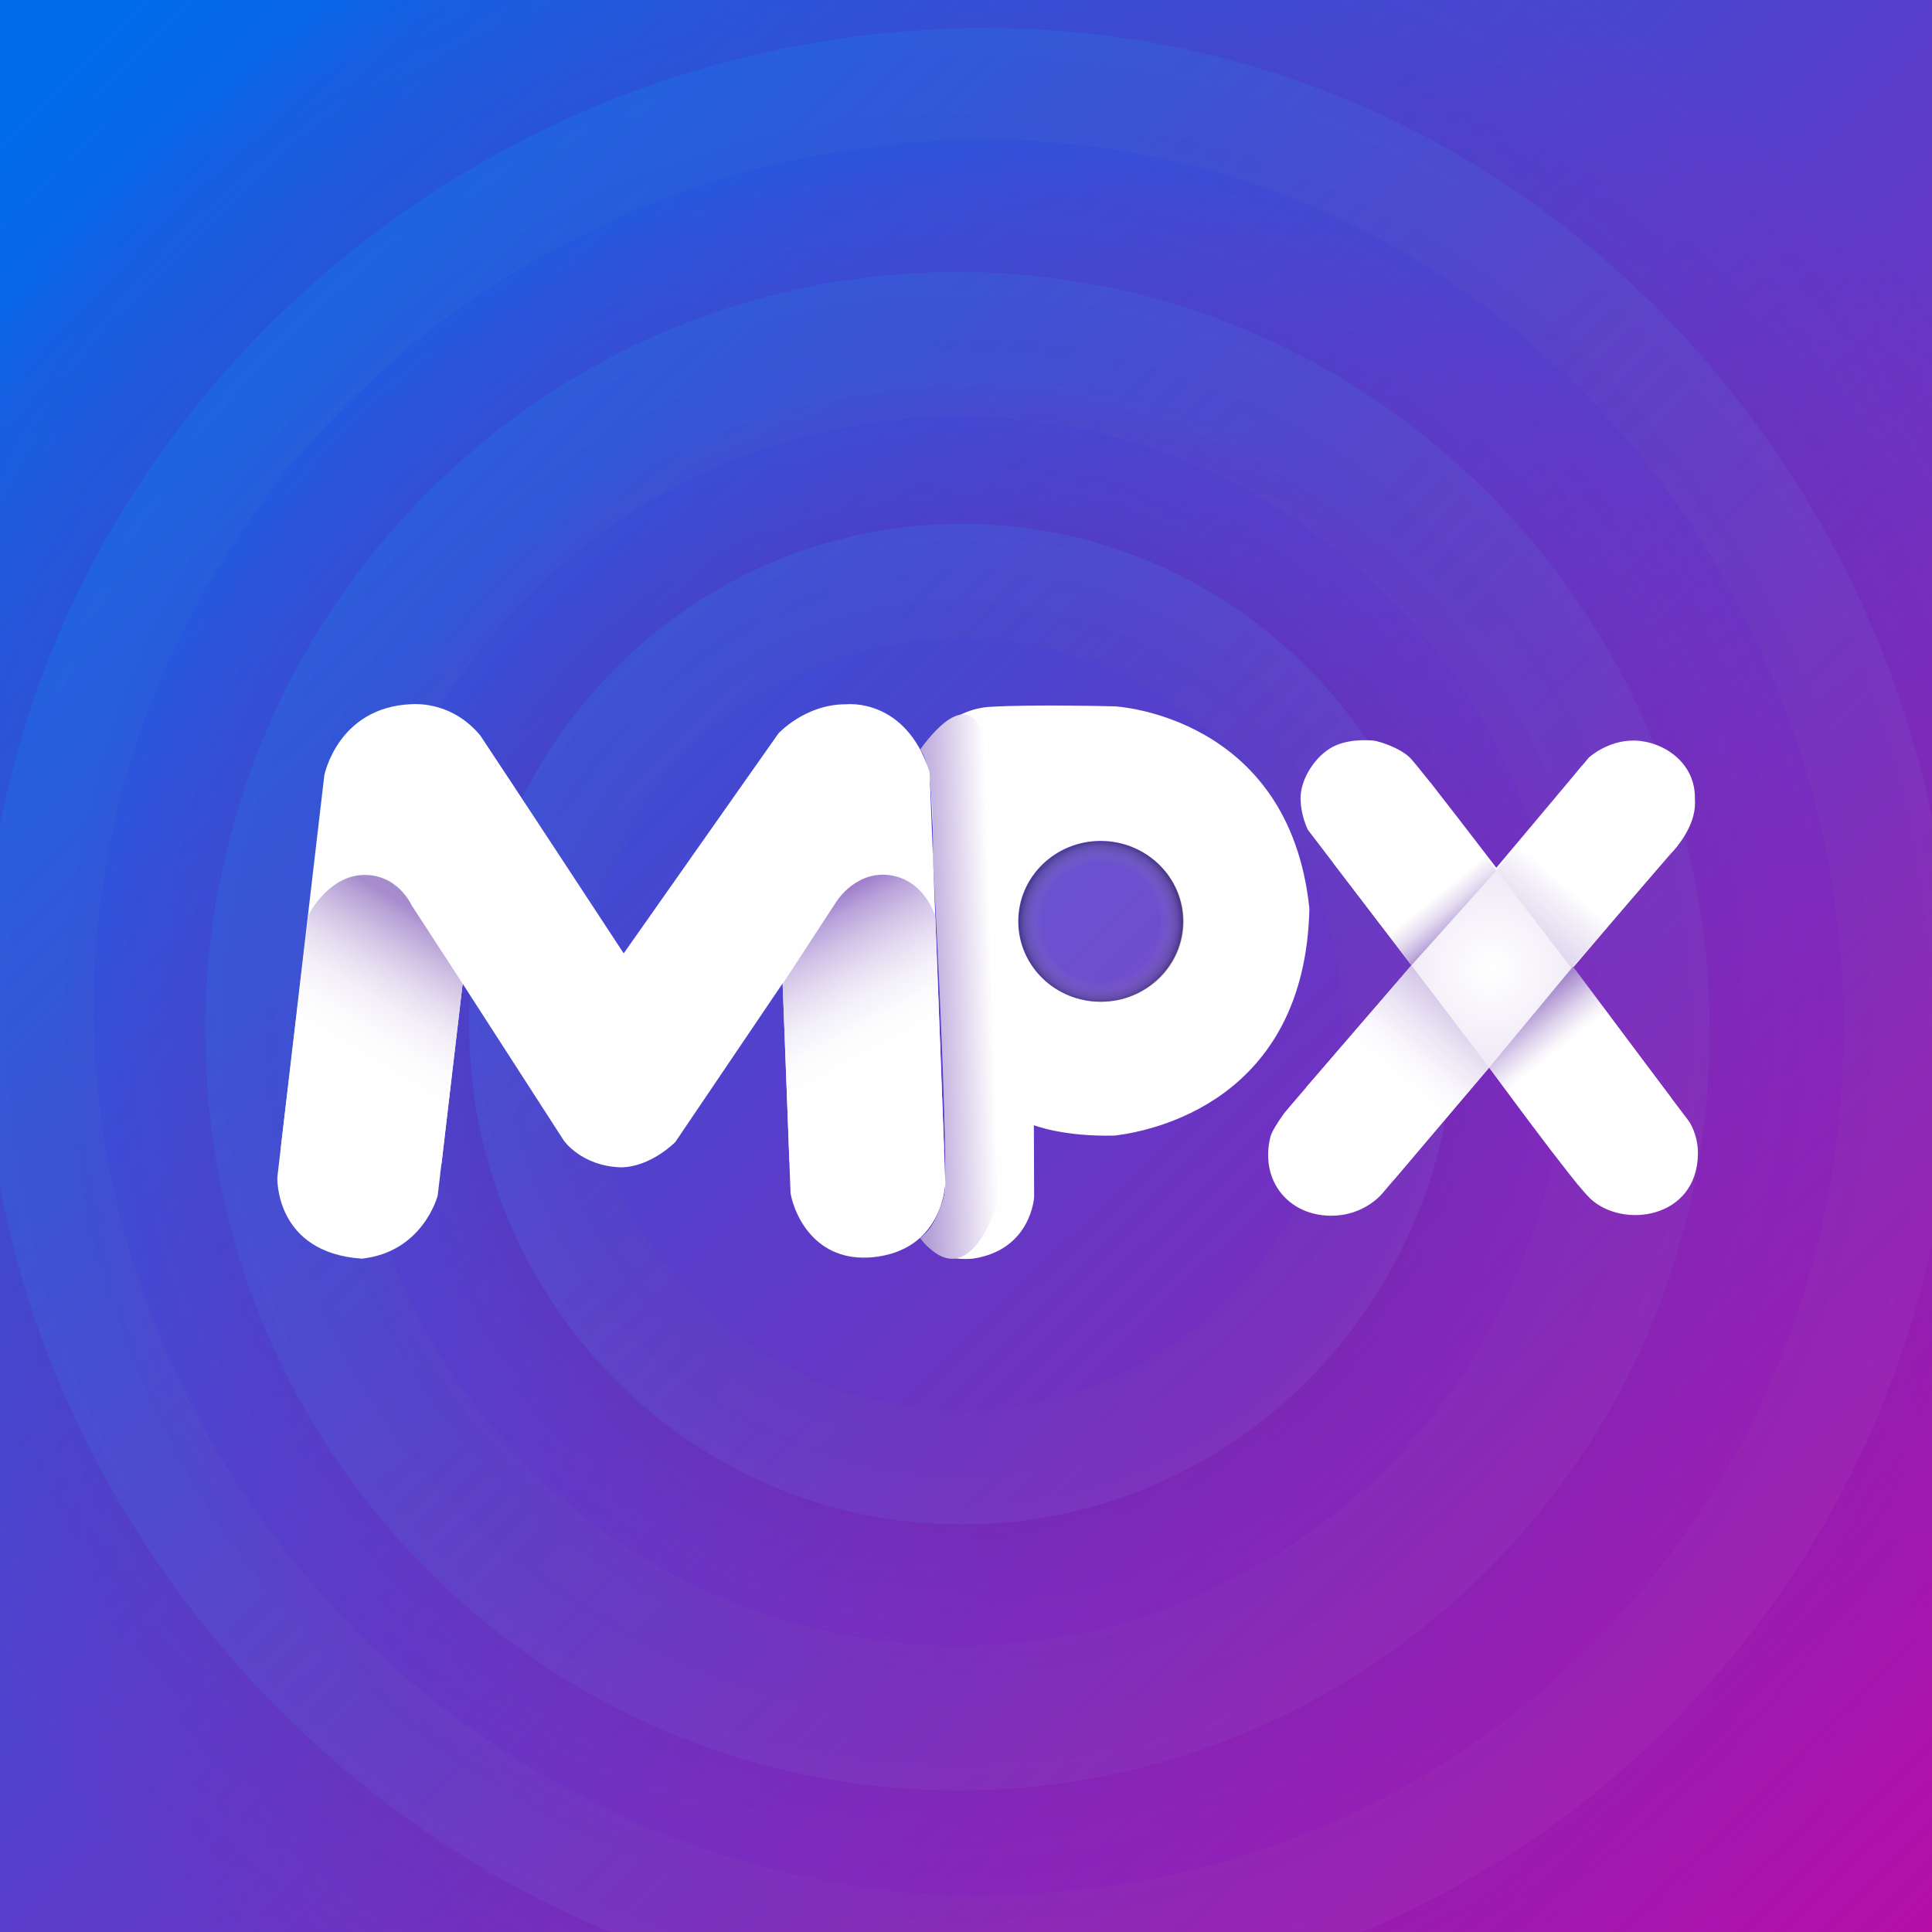
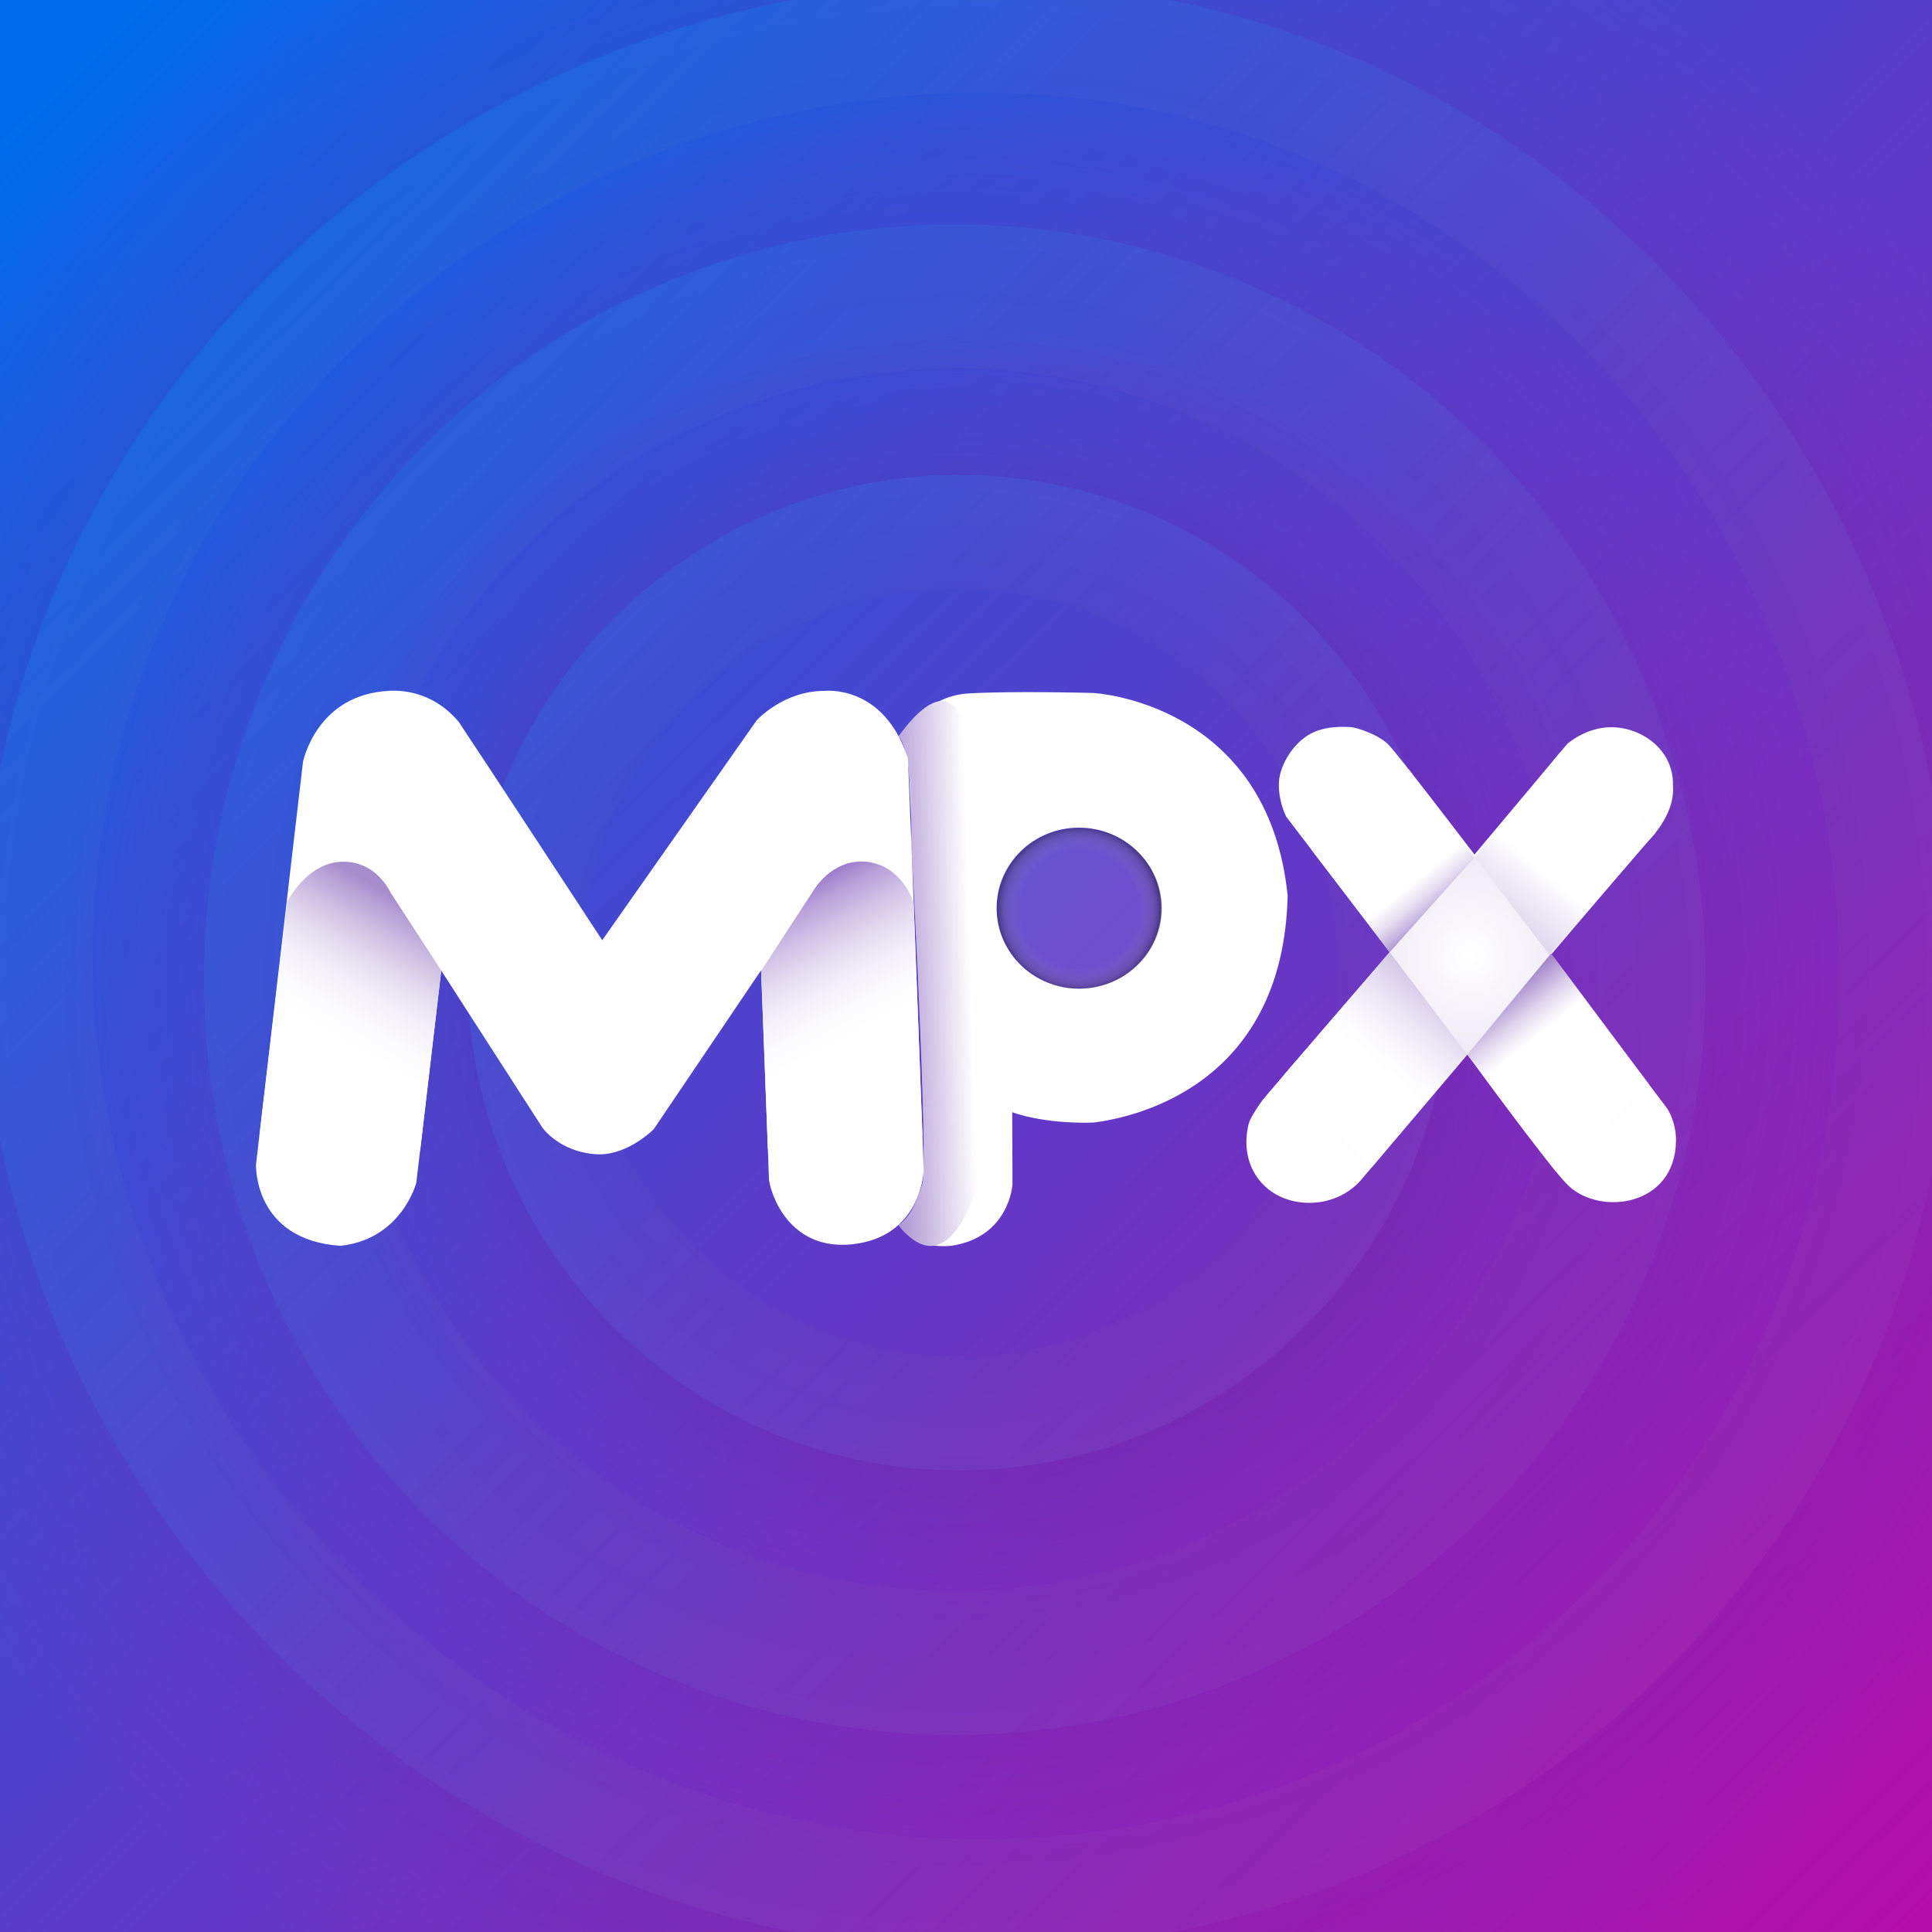
- <svg xmlns="http://www.w3.org/2000/svg" xmlns:xlink="http://www.w3.org/1999/xlink" id="icon" viewBox="0 0 1254 1254">
-   <defs>
+ <svg xmlns="http://www.w3.org/2000/svg" xmlns:xlink="http://www.w3.org/1999/xlink" width="400" height="400" viewBox="0 0 400 400" version="1.1" id="svg1" xml:space="preserve">
+   <defs id="defs1">
    <radialGradient id="radial-gradient" cx="788.07" cy="172.02" fx="788.07" fy="172.02" r="387.03" gradientUnits="userSpaceOnUse">
-       <stop offset="0" stop-color="#fff" />
-       <stop offset=".6" stop-color="#c5b1df" />
-       <stop offset="1" stop-color="#a282cc" />
+       <stop offset="0" stop-color="#fff" id="stop1" />
+       <stop offset=".6" stop-color="#c5b1df" id="stop2" />
+       <stop offset="1" stop-color="#a282cc" id="stop3" />
    </radialGradient>
    <linearGradient id="linear-gradient" x1="696.96" y1="278.51" x2="823.53" y2="127.12" gradientUnits="userSpaceOnUse">
-       <stop offset=".24" stop-color="#fff" />
-       <stop offset=".32" stop-color="#faf8fc" />
-       <stop offset=".42" stop-color="#ece6f5" />
-       <stop offset=".54" stop-color="#d5c9e8" />
-       <stop offset=".67" stop-color="#b5a1d8" />
-       <stop offset=".78" stop-color="#9578c7" />
+       <stop offset=".24" stop-color="#fff" id="stop4" />
+       <stop offset=".32" stop-color="#faf8fc" id="stop5" />
+       <stop offset=".42" stop-color="#ece6f5" id="stop6" />
+       <stop offset=".54" stop-color="#d5c9e8" id="stop7" />
+       <stop offset=".67" stop-color="#b5a1d8" id="stop8" />
+       <stop offset=".78" stop-color="#9578c7" id="stop9" />
    </linearGradient>
    <linearGradient id="linear-gradient-2" x1="886.58" y1="55.64" x2="696.71" y2="280.41" gradientUnits="userSpaceOnUse">
-       <stop offset=".27" stop-color="#fff" />
-       <stop offset=".31" stop-color="#f4f1f9" />
-       <stop offset=".52" stop-color="#c6b5e0" />
-       <stop offset=".68" stop-color="#a990d0" />
-       <stop offset=".76" stop-color="#9f82cb" />
+       <stop offset=".27" stop-color="#fff" id="stop10" />
+       <stop offset=".31" stop-color="#f4f1f9" id="stop11" />
+       <stop offset=".52" stop-color="#c6b5e0" id="stop12" />
+       <stop offset=".68" stop-color="#a990d0" id="stop13" />
+       <stop offset=".76" stop-color="#9f82cb" id="stop14" />
    </linearGradient>
    <linearGradient id="linear-gradient-3" x1="719.32" y1="81.81" x2="896.5" y2="301.17" gradientUnits="userSpaceOnUse">
-       <stop offset=".19" stop-color="#fff" />
-       <stop offset=".2" stop-color="#f8f6fb" />
-       <stop offset=".23" stop-color="#e5ddf1" />
-       <stop offset=".26" stop-color="#c7b6e1" />
-       <stop offset=".29" stop-color="#a386cd" />
+       <stop offset=".19" stop-color="#fff" id="stop15" />
+       <stop offset=".2" stop-color="#f8f6fb" id="stop16" />
+       <stop offset=".23" stop-color="#e5ddf1" id="stop17" />
+       <stop offset=".26" stop-color="#c7b6e1" id="stop18" />
+       <stop offset=".29" stop-color="#a386cd" id="stop19" />
    </linearGradient>
    <linearGradient id="linear-gradient-4" x1="858.32" y1="260.89" x2="750.58" y2="125.64" gradientUnits="userSpaceOnUse">
-       <stop offset=".26" stop-color="#fff" />
-       <stop offset=".29" stop-color="#f6f3fa" />
-       <stop offset=".35" stop-color="#dfd5ed" />
-       <stop offset=".42" stop-color="#bba4d8" />
-       <stop offset=".46" stop-color="#a688cd" />
+       <stop offset=".26" stop-color="#fff" id="stop20" />
+       <stop offset=".29" stop-color="#f6f3fa" id="stop21" />
+       <stop offset=".35" stop-color="#dfd5ed" id="stop22" />
+       <stop offset=".42" stop-color="#bba4d8" id="stop23" />
+       <stop offset=".46" stop-color="#a688cd" id="stop24" />
    </linearGradient>
-     <radialGradient id="radial-gradient-2" cx="540.04" cy="110.09" fx="540.04" fy="110.09" r="71.14" gradientTransform="translate(-5.62 31.53)" gradientUnits="userSpaceOnUse">
-       <stop offset=".54" stop-color="#fff" stop-opacity=".1" />
-       <stop offset=".69" stop-color="#787878" stop-opacity=".31" />
-       <stop offset=".78" stop-color="#000" stop-opacity=".5" />
+     <radialGradient id="radial-gradient-2" cx="540.04" cy="110.09" fx="540.04" fy="110.09" r="71.14" gradientTransform="translate(-5.62,31.53)" gradientUnits="userSpaceOnUse">
+       <stop offset=".54" stop-color="#fff" stop-opacity=".1" id="stop25" />
+       <stop offset=".69" stop-color="#787878" stop-opacity=".31" id="stop26" />
+       <stop offset=".78" stop-color="#000" stop-opacity=".5" id="stop27" />
    </radialGradient>
    <linearGradient id="linear-gradient-5" x1="473.71" y1="182.35" x2="377.84" y2="185.38" gradientUnits="userSpaceOnUse">
-       <stop offset=".1" stop-color="#fff" />
-       <stop offset=".43" stop-color="#cbbce3" />
-       <stop offset=".67" stop-color="#a990d0" />
-       <stop offset=".79" stop-color="#9d80ca" />
+       <stop offset=".1" stop-color="#fff" id="stop28" />
+       <stop offset=".43" stop-color="#cbbce3" id="stop29" />
+       <stop offset=".67" stop-color="#a990d0" id="stop30" />
+       <stop offset=".79" stop-color="#9d80ca" id="stop31" />
    </linearGradient>
    <linearGradient id="linear-gradient-6" x1="408.05" y1="269.22" x2="288" y2="46.67" gradientUnits="userSpaceOnUse">
-       <stop offset=".18" stop-color="#fff" />
-       <stop offset=".26" stop-color="#fcfbfd" />
-       <stop offset=".33" stop-color="#f3f0f9" />
-       <stop offset=".4" stop-color="#e5ddf1" />
-       <stop offset=".47" stop-color="#d2c3e7" />
-       <stop offset=".54" stop-color="#b9a1da" />
-       <stop offset=".59" stop-color="#9f7fcd" />
+       <stop offset=".18" stop-color="#fff" id="stop32" />
+       <stop offset=".26" stop-color="#fcfbfd" id="stop33" />
+       <stop offset=".33" stop-color="#f3f0f9" id="stop34" />
+       <stop offset=".4" stop-color="#e5ddf1" id="stop35" />
+       <stop offset=".47" stop-color="#d2c3e7" id="stop36" />
+       <stop offset=".54" stop-color="#b9a1da" id="stop37" />
+       <stop offset=".59" stop-color="#9f7fcd" id="stop38" />
    </linearGradient>
    <linearGradient id="linear-gradient-7" x1="31.23" y1="271.78" x2="144.1" y2="81.55" gradientUnits="userSpaceOnUse">
-       <stop offset=".21" stop-color="#fff" />
-       <stop offset=".3" stop-color="#fcfbfd" />
-       <stop offset=".39" stop-color="#f3f0f8" />
-       <stop offset=".47" stop-color="#e5ddf0" />
-       <stop offset=".55" stop-color="#d1c2e4" />
-       <stop offset=".63" stop-color="#b7a1d6" />
-       <stop offset=".67" stop-color="#a78ccd" />
+       <stop offset=".21" stop-color="#fff" id="stop39" />
+       <stop offset=".3" stop-color="#fcfbfd" id="stop40" />
+       <stop offset=".39" stop-color="#f3f0f8" id="stop41" />
+       <stop offset=".47" stop-color="#e5ddf0" id="stop42" />
+       <stop offset=".55" stop-color="#d1c2e4" id="stop43" />
+       <stop offset=".63" stop-color="#b7a1d6" id="stop44" />
+       <stop offset=".67" stop-color="#a78ccd" id="stop45" />
    </linearGradient>
-     <symbol id="MPX" viewBox="0 0 922.07 360.17">
-       <g id="MPX-2" data-name="MPX">
-         <g id="X">
-           <path id="Contour" d="M791.2,106.24l60.14-71.59s11.89-10.97,28.73-10.97c19.14,0,40.67,14.2,40.02,37.96,1.6,19.69-16.89,36.57-16.89,36.57l-62.35,73.02,75.36,99.5s6.01,8.48,5.86,21.14c-.5,42.42-49.08,48.91-69.98,28.98-11.79-11.24-65.52-84.95-65.52-84.95l-68.31,80.5s-11.59,15.95-34.87,15.68c-27.13-.31-45.85-22.75-38.78-51.33.92-3.22,4.11-8.49,8.78-15.04,1.99-2.74,82.75-96.16,82.75-96.16l-67.15-87.82s-4.69-8.78-4.83-20.48c-.14-11.7,8.3-25.65,18.85-32.32,10.55-6.67,24.77-5.49,28.24-5.26s17.49,4.72,23.95,11.18,55.98,71.38,55.98,71.38Z" fill="#fefefe" />
-           <polygon id="Center_Shadow" data-name="Center Shadow" points="736.16 169.56 791.25 108.13 839.98 171.48 786.58 235.9 736.16 169.56" fill="url(#radial-gradient)" />
-           <polygon id="Shadow_Bottom_Left" data-name="Shadow Bottom Left" points="736.16 169.56 786.58 235.9 724.27 309.33 667.62 249.02 736.16 169.56" fill="url(#linear-gradient)" />
-           <polygon id="Shadow_Top_RIght" data-name="Shadow Top RIght" points="791.25 108.13 839.98 171.48 908.99 91.81 846.74 40.13 791.25 108.13" fill="url(#linear-gradient-2)" />
-           <polygon id="Shadow_Top_Left" data-name="Shadow Top Left" points="736.16 169.56 791.25 108.13 748.49 51.01 685.25 102.98 736.16 169.56" fill="url(#linear-gradient-3)" />
-           <polygon id="Shadow_Bottom_Right" data-name="Shadow Bottom Right" points="840.97 170.33 786.58 235.9 844.22 311.96 904.75 255.6 840.97 170.33" fill="url(#linear-gradient-4)" />
-         </g>
-         <g id="P">
-           <path id="Contour-2" data-name="Contour" d="M543.72,1.48s-53.27-1.45-81.79.35c-27.91,1.97-44.26,27.69-44.26,27.69,3.48,3.69,6.05,16.87,6.05,16.87,0,0,12.87,246.73,9.49,270.89-4.01,21.81-15.64,29.19-15.64,29.19,0,0,8.15,15.78,34.01,13.47,37.86-5.73,39.64-39.98,39.64-39.98l-.17-46.63s19.19,7.62,52.5,6.74c24.69-2.96,123.49-22.72,126.34-147.23C656.99,7.27,543.72,1.48,543.72,1.48ZM534.38,193.2c-29.53,0-53.47-23.37-53.47-52.2s23.94-52.2,53.47-52.2,53.47,23.37,53.47,52.2-23.94,52.2-53.47,52.2Z" fill="#fefefe" />
-           <ellipse id="Internal_Shadow" data-name="Internal Shadow" cx="534.72" cy="141.2" rx="53.5" ry="52" fill="url(#radial-gradient-2)" />
-           <path id="M_Shadow" data-name="M Shadow" d="M425.4,98.39s2.28-56.23-8.16-68.88c4.13-5.42,36.2-51.53,44.95,5.13,1.08,56.78,6.65,284.69,6.65,284.69,0,0-18.24,69.2-51.7,27.14,0,0,8.74-2.36,16.45-29.9.81-58.44-8.19-218.18-8.19-218.18Z" fill="url(#linear-gradient-5)" />
-         </g>
-         <g id="M">
-           <path id="M-2" data-name="M" d="M0,307.25L30.5,46.26S39.12,2.25,86.74.07c4.6-.21,26.98-1.21,44.95,20.23,12.89,19.17,93.13,141.5,93.13,141.5L325.18,19.14S342.59-.04,369.26.13c0,0,38.6-4.56,54.09,44,2.24,50.96,10.25,266.55,10.25,266.55,0,0-.9,41.27-43.14,47.84-39.5,6.14-54.48-25.18-57.34-40.99-.42-13.48-5.14-136.27-5.14-136.27l-69.67,103.01s-16.07,16.41-35.54,16.41c-25.52-.91-36.85-17.42-36.85-17.42l-65.63-101.77-16.2,137.54s-9.37,36.59-49.23,40.93C-1.85,356.09,0,307.25,0,307.25Z" fill="#fdfefd" />
-           <path id="Shadow_right" data-name="Shadow right" d="M427.08,137.86s-7.09-25.18-31.9-27.07c-21.79-1.23-33.17,18.77-33.17,18.77l-34.02,52.07,4.39,115.45,100.4-8.12-5.71-151.1Z" fill="url(#linear-gradient-6)" />
-           <path id="Shadow_left" data-name="Shadow left" d="M20.19,136.96s12.1-24.36,34.17-25.98c23.53-1.53,32.82,19.63,32.82,19.63l33.11,50.87-13.71,116.89-104.36-9.82,17.98-151.58Z" fill="url(#linear-gradient-7)" />
-         </g>
-       </g>
-     </symbol>
    <radialGradient id="radial-gradient-3" cx="741.59" cy="752.64" fx="741.59" fy="752.64" r="309.88" gradientUnits="userSpaceOnUse">
-       <stop offset="0" stop-color="#000" stop-opacity="0" />
-       <stop offset="1" stop-color="#b3b3b3" stop-opacity=".05" />
+       <stop offset="0" stop-color="#000" stop-opacity="0" id="stop46" />
+       <stop offset="1" stop-color="#b3b3b3" stop-opacity=".05" id="stop47" />
    </radialGradient>
    <radialGradient id="radial-gradient-4" cx="741.59" cy="752.64" fx="741.59" fy="752.64" r="406.64" gradientUnits="userSpaceOnUse">
-       <stop offset="0" stop-color="#000" stop-opacity=".6" />
-       <stop offset=".95" stop-color="#971fb7" stop-opacity=".07" />
-       <stop offset="1" stop-color="#ab23cf" stop-opacity="0" />
+       <stop offset="0" stop-color="#000" stop-opacity=".6" id="stop48" />
+       <stop offset=".95" stop-color="#971fb7" stop-opacity=".07" id="stop49" />
+       <stop offset="1" stop-color="#ab23cf" stop-opacity="0" id="stop50" />
    </radialGradient>
    <radialGradient id="radial-gradient-5" cx="738.91" cy="757.04" fx="738.91" fy="757.04" r="471.65" gradientUnits="userSpaceOnUse">
-       <stop offset="0" stop-color="#000" stop-opacity="0" />
-       <stop offset="1" stop-color="#b3b3b3" stop-opacity=".05" />
+       <stop offset="0" stop-color="#000" stop-opacity="0" id="stop51" />
+       <stop offset="1" stop-color="#b3b3b3" stop-opacity=".05" id="stop52" />
    </radialGradient>
    <radialGradient id="radial-gradient-6" cx="738.91" cy="757.04" fx="738.91" fy="757.04" r="555.57" gradientUnits="userSpaceOnUse">
-       <stop offset="0" stop-color="#000" stop-opacity=".6" />
-       <stop offset=".95" stop-color="#971fb7" stop-opacity=".07" />
-       <stop offset="1" stop-color="#ab23cf" stop-opacity="0" />
+       <stop offset="0" stop-color="#000" stop-opacity=".6" id="stop53" />
+       <stop offset=".95" stop-color="#971fb7" stop-opacity=".07" id="stop54" />
+       <stop offset="1" stop-color="#ab23cf" stop-opacity="0" id="stop55" />
    </radialGradient>
-     <radialGradient id="radial-gradient-7" cx="745.89" cy="748.46" fx="745.89" fy="748.46" r="616.43" xlink:href="#radial-gradient-5" />
    <radialGradient id="radial-gradient-8" cx="745.89" cy="748.46" fx="745.89" fy="748.46" r="747.18" gradientUnits="userSpaceOnUse">
-       <stop offset="0" stop-color="#000" stop-opacity=".6" />
-       <stop offset=".95" stop-color="#971fb7" stop-opacity=".07" />
-       <stop offset="1" stop-color="#ab23cf" stop-opacity="0" />
+       <stop offset="0" stop-color="#000" stop-opacity=".6" id="stop56" />
+       <stop offset=".95" stop-color="#971fb7" stop-opacity=".07" id="stop57" />
+       <stop offset="1" stop-color="#ab23cf" stop-opacity="0" id="stop58" />
    </radialGradient>
-     <symbol id="Rings" viewBox="0 0 1491.77 1496.93">
-       <g>
-         <g id="Ring_1" data-name="Ring 1">
-           <path id="Inner" d="M741.59,440.35c-169.8,0-307.46,139.82-307.46,312.29s137.65,312.29,307.46,312.29,307.46-139.82,307.46-312.29-137.65-312.29-307.46-312.29ZM741.59,993.32c-130.87,0-236.96-107.76-236.96-240.68s106.09-240.68,236.96-240.68,236.96,107.76,236.96,240.68-106.09,240.68-236.96,240.68Z" fill="url(#radial-gradient-3)" />
-           <path id="Outer" d="M741.59,342.84c-222.82,0-403.45,183.47-403.45,409.79s180.63,409.79,403.45,409.79,403.45-183.47,403.45-409.79-180.63-409.79-403.45-409.79ZM741.59,1064.93c-169.8,0-307.46-139.82-307.46-312.29s137.65-312.29,307.46-312.29,307.46,139.82,307.46,312.29-137.65,312.29-307.46,312.29Z" fill="url(#radial-gradient-4)" />
-         </g>
-         <g id="Ring_2" data-name="Ring 2">
-           <path id="Inner-2" data-name="Inner" d="M738.91,283.2c-259.28,0-469.46,212.14-469.46,473.84s210.18,473.84,469.46,473.84,469.46-212.14,469.46-473.84-210.18-473.84-469.46-473.84ZM738.91,1140.58c-209.87,0-380-171.72-380-383.54s170.13-383.54,380-383.54,380,171.72,380,383.54-170.13,383.54-380,383.54Z" fill="url(#radial-gradient-5)" />
-           <path id="Outer-2" data-name="Outer" d="M738.91,198.9c-305.41,0-552.99,249.89-552.99,558.14s247.58,558.14,552.99,558.14,552.99-249.89,552.99-558.14S1044.31,198.9,738.91,198.9ZM738.91,1230.88c-259.28,0-469.46-212.14-469.46-473.84s210.18-473.84,469.46-473.84,469.46,212.14,469.46,473.84-210.18,473.84-469.46,473.84Z" fill="url(#radial-gradient-6)" />
-         </g>
-         <g id="Ring_3" data-name="Ring 3">
-           <path id="Inner-3" data-name="Inner" d="M756.99,130.97c-341.49,0-626.47,273.8-626.47,610.1s283.28,624.9,624.77,624.9,605.97-272.62,605.97-608.92S1098.48,130.97,756.99,130.97ZM754.22,1296.36c-302.99,0-554.34-256.07-554.34-554.46S452.74,200.57,755.74,200.57s536.16,257.11,536.16,555.5-234.67,540.28-537.67,540.28Z" fill="url(#radial-gradient-7)" />
-           <path id="Outer-3" data-name="Outer" d="M759.34,0C345.43,0,0,331.87,0,739.5s343.36,757.43,757.28,757.43,734.5-330.44,734.5-738.07S1173.26,0,759.34,0ZM755.28,1365.96c-341.49,0-624.77-288.6-624.77-624.9S415.5,130.97,756.99,130.97s604.27,289.78,604.27,626.07-264.49,608.92-605.97,608.92Z" fill="url(#radial-gradient-8)" />
-         </g>
-       </g>
-     </symbol>
    <clipPath id="clippath">
-       <rect width="1254" height="1254" fill="none" />
+       <rect width="1254" height="1254" fill="none" id="rect58" x="0" y="0" />
    </clipPath>
    <linearGradient id="linear-gradient-8" x1="48.19" y1="38.93" x2="1424.22" y2="1436.99" gradientUnits="userSpaceOnUse">
-       <stop offset="0" stop-color="#006bea" />
-       <stop offset="1" stop-color="#d0009e" />
+       <stop offset="0" stop-color="#006bea" id="stop59" />
+       <stop offset="1" stop-color="#d0009e" id="stop60" />
    </linearGradient>
+     <radialGradient xlink:href="#radial-gradient" id="radialGradient22" gradientUnits="userSpaceOnUse" cx="788.07" cy="172.02" fx="788.07" fy="172.02" r="387.03" />
+     <linearGradient xlink:href="#linear-gradient" id="linearGradient22" gradientUnits="userSpaceOnUse" x1="696.96" y1="278.51" x2="823.53" y2="127.12" />
+     <linearGradient xlink:href="#linear-gradient-2" id="linearGradient23" gradientUnits="userSpaceOnUse" x1="886.58" y1="55.64" x2="696.71" y2="280.41" />
+     <linearGradient xlink:href="#linear-gradient-3" id="linearGradient24" gradientUnits="userSpaceOnUse" x1="719.32" y1="81.81" x2="896.5" y2="301.17" />
+     <linearGradient xlink:href="#linear-gradient-4" id="linearGradient25" gradientUnits="userSpaceOnUse" x1="858.32" y1="260.89" x2="750.58" y2="125.64" />
+     <radialGradient xlink:href="#radial-gradient-2" id="radialGradient25" gradientUnits="userSpaceOnUse" gradientTransform="translate(-5.62,31.53)" cx="540.04" cy="110.09" fx="540.04" fy="110.09" r="71.14" />
+     <linearGradient xlink:href="#linear-gradient-5" id="linearGradient26" gradientUnits="userSpaceOnUse" x1="473.71" y1="182.35" x2="377.84" y2="185.38" />
+     <linearGradient xlink:href="#linear-gradient-6" id="linearGradient27" gradientUnits="userSpaceOnUse" x1="408.05" y1="269.22" x2="288" y2="46.67" />
+     <linearGradient xlink:href="#linear-gradient-7" id="linearGradient28" gradientUnits="userSpaceOnUse" x1="31.23" y1="271.78" x2="144.1" y2="81.55" />
+     <radialGradient xlink:href="#radial-gradient-3" id="radialGradient35" gradientUnits="userSpaceOnUse" cx="741.59" cy="752.64" fx="741.59" fy="752.64" r="309.88" />
+     <radialGradient xlink:href="#radial-gradient-4" id="radialGradient36" gradientUnits="userSpaceOnUse" cx="741.59" cy="752.64" fx="741.59" fy="752.64" r="406.64" />
+     <radialGradient xlink:href="#radial-gradient-5" id="radialGradient37" gradientUnits="userSpaceOnUse" cx="738.91" cy="757.04" fx="738.91" fy="757.04" r="471.65" />
+     <radialGradient xlink:href="#radial-gradient-6" id="radialGradient38" gradientUnits="userSpaceOnUse" cx="738.91" cy="757.04" fx="738.91" fy="757.04" r="555.57" />
+     <radialGradient xlink:href="#radial-gradient-5" id="radialGradient39" cx="745.89" cy="748.46" fx="745.89" fy="748.46" r="616.43" />
+     <radialGradient xlink:href="#radial-gradient-8" id="radialGradient40" gradientUnits="userSpaceOnUse" cx="745.89" cy="748.46" fx="745.89" fy="748.46" r="747.18" />
  </defs>
-   <g clip-path="url(#clippath)">
-     <g id="icon-2" data-name="icon">
-       <g id="Background">
-         <rect id="Gradient" width="1254" height="1254" fill="url(#linear-gradient-8)" />
-         <use width="1491.77" height="1496.93" transform="translate(-147 -118) scale(1.04)" xlink:href="#Rings" />
+   <g clip-path="url(#clippath)" id="g61" transform="scale(0.3189793)">
+     <rect id="Gradient" width="1254" height="1254" fill="url(#linear-gradient-8)" x="0" y="0" style="fill:url(#linear-gradient-8)" />
+     <g id="g34" transform="matrix(1.03815,0,0,1.034578,-147.3451,-147.3451)">
+       <g id="g29" data-name="Ring 1">
+         <path id="path28" d="m 741.59,440.35 c -169.8,0 -307.46,139.82 -307.46,312.29 0,172.47 137.65,312.29 307.46,312.29 169.81,0 307.46,-139.82 307.46,-312.29 0,-172.47 -137.65,-312.29 -307.46,-312.29 z m 0,552.97 c -130.87,0 -236.96,-107.76 -236.96,-240.68 0,-132.92 106.09,-240.68 236.96,-240.68 130.87,0 236.96,107.76 236.96,240.68 0,132.92 -106.09,240.68 -236.96,240.68 z" fill="url(#radial-gradient-3)" style="fill:url(#radialGradient35)" />
+         <path id="path29" d="m 741.59,342.84 c -222.82,0 -403.45,183.47 -403.45,409.79 0,226.32 180.63,409.79 403.45,409.79 222.82,0 403.45,-183.47 403.45,-409.79 0,-226.32 -180.63,-409.79 -403.45,-409.79 z m 0,722.09 c -169.8,0 -307.46,-139.82 -307.46,-312.29 0,-172.47 137.65,-312.29 307.46,-312.29 169.81,0 307.46,139.82 307.46,312.29 0,172.47 -137.65,312.29 -307.46,312.29 z" fill="url(#radial-gradient-4)" style="fill:url(#radialGradient36)" />
      </g>
-       <use width="922.07" height="360.17" transform="translate(180 457)" xlink:href="#MPX" />
+       <g id="g31" data-name="Ring 2">
+         <path id="path30" data-name="Inner" d="m 738.91,283.2 c -259.28,0 -469.46,212.14 -469.46,473.84 0,261.7 210.18,473.84 469.46,473.84 259.28,0 469.46,-212.14 469.46,-473.84 0,-261.7 -210.18,-473.84 -469.46,-473.84 z m 0,857.38 c -209.87,0 -380,-171.72 -380,-383.54 0,-211.82 170.13,-383.54 380,-383.54 209.87,0 380,171.72 380,383.54 0,211.82 -170.13,383.54 -380,383.54 z" fill="url(#radial-gradient-5)" style="fill:url(#radialGradient37)" />
+         <path id="path31" data-name="Outer" d="m 738.91,198.9 c -305.41,0 -552.99,249.89 -552.99,558.14 0,308.25 247.58,558.14 552.99,558.14 305.41,0 552.99,-249.89 552.99,-558.14 0,-308.25 -247.59,-558.14 -552.99,-558.14 z m 0,1031.98 c -259.28,0 -469.46,-212.14 -469.46,-473.84 0,-261.7 210.18,-473.84 469.46,-473.84 259.28,0 469.46,212.14 469.46,473.84 0,261.7 -210.18,473.84 -469.46,473.84 z" fill="url(#radial-gradient-6)" style="fill:url(#radialGradient38)" />
+       </g>
+       <g id="g33" data-name="Ring 3">
+         <path id="path32" data-name="Inner" d="m 756.99,130.97 c -341.49,0 -626.47,273.8 -626.47,610.1 0,336.3 283.28,624.9 624.77,624.9 341.49,0 605.97,-272.62 605.97,-608.92 0,-336.3 -262.78,-626.08 -604.27,-626.08 z m -2.77,1165.39 c -302.99,0 -554.34,-256.07 -554.34,-554.46 0,-298.39 252.86,-541.33 555.86,-541.33 303,0 536.16,257.11 536.16,555.5 0,298.39 -234.67,540.28 -537.67,540.28 z" fill="url(#radial-gradient-7)" style="fill:url(#radialGradient39)" />
+         <path id="path33" data-name="Outer" d="M 759.34,0 C 345.43,0 0,331.87 0,739.5 c 0,407.63 343.36,757.43 757.28,757.43 413.92,0 734.5,-330.44 734.5,-738.07 C 1491.78,351.23 1173.26,0 759.34,0 Z m -4.06,1365.96 c -341.49,0 -624.77,-288.6 -624.77,-624.9 0,-336.3 284.99,-610.09 626.48,-610.09 341.49,0 604.27,289.78 604.27,626.07 0,336.29 -264.49,608.92 -605.97,608.92 z" fill="url(#radial-gradient-8)" style="fill:url(#radialGradient40)" />
+       </g>
+     </g>
+     <g id="g21" data-name="MPX" transform="matrix(0.9995782,0,0,1.000981,166.1621,448.3065)">
+       <g id="g16">
+         <path id="path12" d="m 791.2,106.24 60.14,-71.59 c 0,0 11.89,-10.97 28.73,-10.97 19.14,0 40.67,14.2 40.02,37.96 1.6,19.69 -16.89,36.57 -16.89,36.57 l -62.35,73.02 75.36,99.5 c 0,0 6.01,8.48 5.86,21.14 -0.5,42.42 -49.08,48.91 -69.98,28.98 C 840.3,309.61 786.57,235.9 786.57,235.9 l -68.31,80.5 c 0,0 -11.59,15.95 -34.87,15.68 -27.13,-0.31 -45.85,-22.75 -38.78,-51.33 0.92,-3.22 4.11,-8.49 8.78,-15.04 1.99,-2.74 82.75,-96.16 82.75,-96.16 L 668.99,81.73 c 0,0 -4.69,-8.78 -4.83,-20.48 -0.14,-11.7 8.3,-25.65 18.85,-32.32 10.55,-6.67 24.77,-5.49 28.24,-5.26 3.47,0.23 17.49,4.72 23.95,11.18 6.46,6.46 55.98,71.38 55.98,71.38 z" fill="#fefefe" />
+         <polygon id="polygon12" data-name="Center Shadow" points="839.98,171.48 786.58,235.9 736.16,169.56 791.25,108.13 " fill="url(#radial-gradient)" style="fill:url(#radialGradient22)" />
+         <polygon id="polygon13" data-name="Shadow Bottom Left" points="724.27,309.33 667.62,249.02 736.16,169.56 786.58,235.9 " fill="url(#linear-gradient)" style="fill:url(#linearGradient22)" />
+         <polygon id="polygon14" data-name="Shadow Top RIght" points="908.99,91.81 846.74,40.13 791.25,108.13 839.98,171.48 " fill="url(#linear-gradient-2)" style="fill:url(#linearGradient23)" />
+         <polygon id="polygon15" data-name="Shadow Top Left" points="748.49,51.01 685.25,102.98 736.16,169.56 791.25,108.13 " fill="url(#linear-gradient-3)" style="fill:url(#linearGradient24)" />
+         <polygon id="polygon16" data-name="Shadow Bottom Right" points="844.22,311.96 904.75,255.6 840.97,170.33 786.58,235.9 " fill="url(#linear-gradient-4)" style="fill:url(#linearGradient25)" />
+       </g>
+       <g id="g17">
+         <path id="path16" data-name="Contour" d="m 543.72,1.48 c 0,0 -53.27,-1.45 -81.79,0.35 -27.91,1.97 -44.26,27.69 -44.26,27.69 3.48,3.69 6.05,16.87 6.05,16.87 0,0 12.87,246.73 9.49,270.89 -4.01,21.81 -15.64,29.19 -15.64,29.19 0,0 8.15,15.78 34.01,13.47 37.86,-5.73 39.64,-39.98 39.64,-39.98 l -0.17,-46.63 c 0,0 19.19,7.62 52.5,6.74 24.69,-2.96 123.49,-22.72 126.34,-147.23 C 656.99,7.27 543.72,1.48 543.72,1.48 Z m -9.34,191.72 c -29.53,0 -53.47,-23.37 -53.47,-52.2 0,-28.83 23.94,-52.2 53.47,-52.2 29.53,0 53.47,23.37 53.47,52.2 0,28.83 -23.94,52.2 -53.47,52.2 z" fill="#fefefe" />
+         <ellipse id="ellipse16" data-name="Internal Shadow" cx="534.72" cy="141.2" rx="53.5" ry="52" fill="url(#radial-gradient-2)" style="fill:url(#radialGradient25)" />
+         <path id="path17" data-name="M Shadow" d="m 425.4,98.39 c 0,0 2.28,-56.23 -8.16,-68.88 4.13,-5.42 36.2,-51.53 44.95,5.13 1.08,56.78 6.65,284.69 6.65,284.69 0,0 -18.24,69.2 -51.7,27.14 0,0 8.74,-2.36 16.45,-29.9 C 434.4,258.13 425.4,98.39 425.4,98.39 Z" fill="url(#linear-gradient-5)" style="fill:url(#linearGradient26)" />
+       </g>
+       <g id="g20">
+         <path id="path18" data-name="M" d="M 0,307.25 30.5,46.26 c 0,0 8.62,-44.01 56.24,-46.19 4.6,-0.21 26.98,-1.21 44.95,20.23 12.89,19.17 93.13,141.5 93.13,141.5 L 325.18,19.14 c 0,0 17.41,-19.18 44.08,-19.01 0,0 38.6,-4.56 54.09,44 2.24,50.96 10.25,266.55 10.25,266.55 0,0 -0.9,41.27 -43.14,47.84 -39.5,6.14 -54.48,-25.18 -57.34,-40.99 -0.42,-13.48 -5.14,-136.27 -5.14,-136.27 l -69.67,103.01 c 0,0 -16.07,16.41 -35.54,16.41 -25.52,-0.91 -36.85,-17.42 -36.85,-17.42 l -65.63,-101.77 -16.2,137.54 c 0,0 -9.37,36.59 -49.23,40.93 C -1.85,356.09 0,307.25 0,307.25 Z" fill="#fdfefd" />
+         <path id="path19" data-name="Shadow right" d="m 427.08,137.86 c 0,0 -7.09,-25.18 -31.9,-27.07 -21.79,-1.23 -33.17,18.77 -33.17,18.77 l -34.02,52.07 4.39,115.45 100.4,-8.12 -5.71,-151.1 z" fill="url(#linear-gradient-6)" style="fill:url(#linearGradient27)" />
+         <path id="path20" data-name="Shadow left" d="m 20.19,136.96 c 0,0 12.1,-24.36 34.17,-25.98 23.53,-1.53 32.82,19.63 32.82,19.63 L 120.29,181.48 106.58,298.37 2.22,288.55 20.2,136.97 Z" fill="url(#linear-gradient-7)" style="fill:url(#linearGradient28)" />
+       </g>
    </g>
  </g>
</svg>
